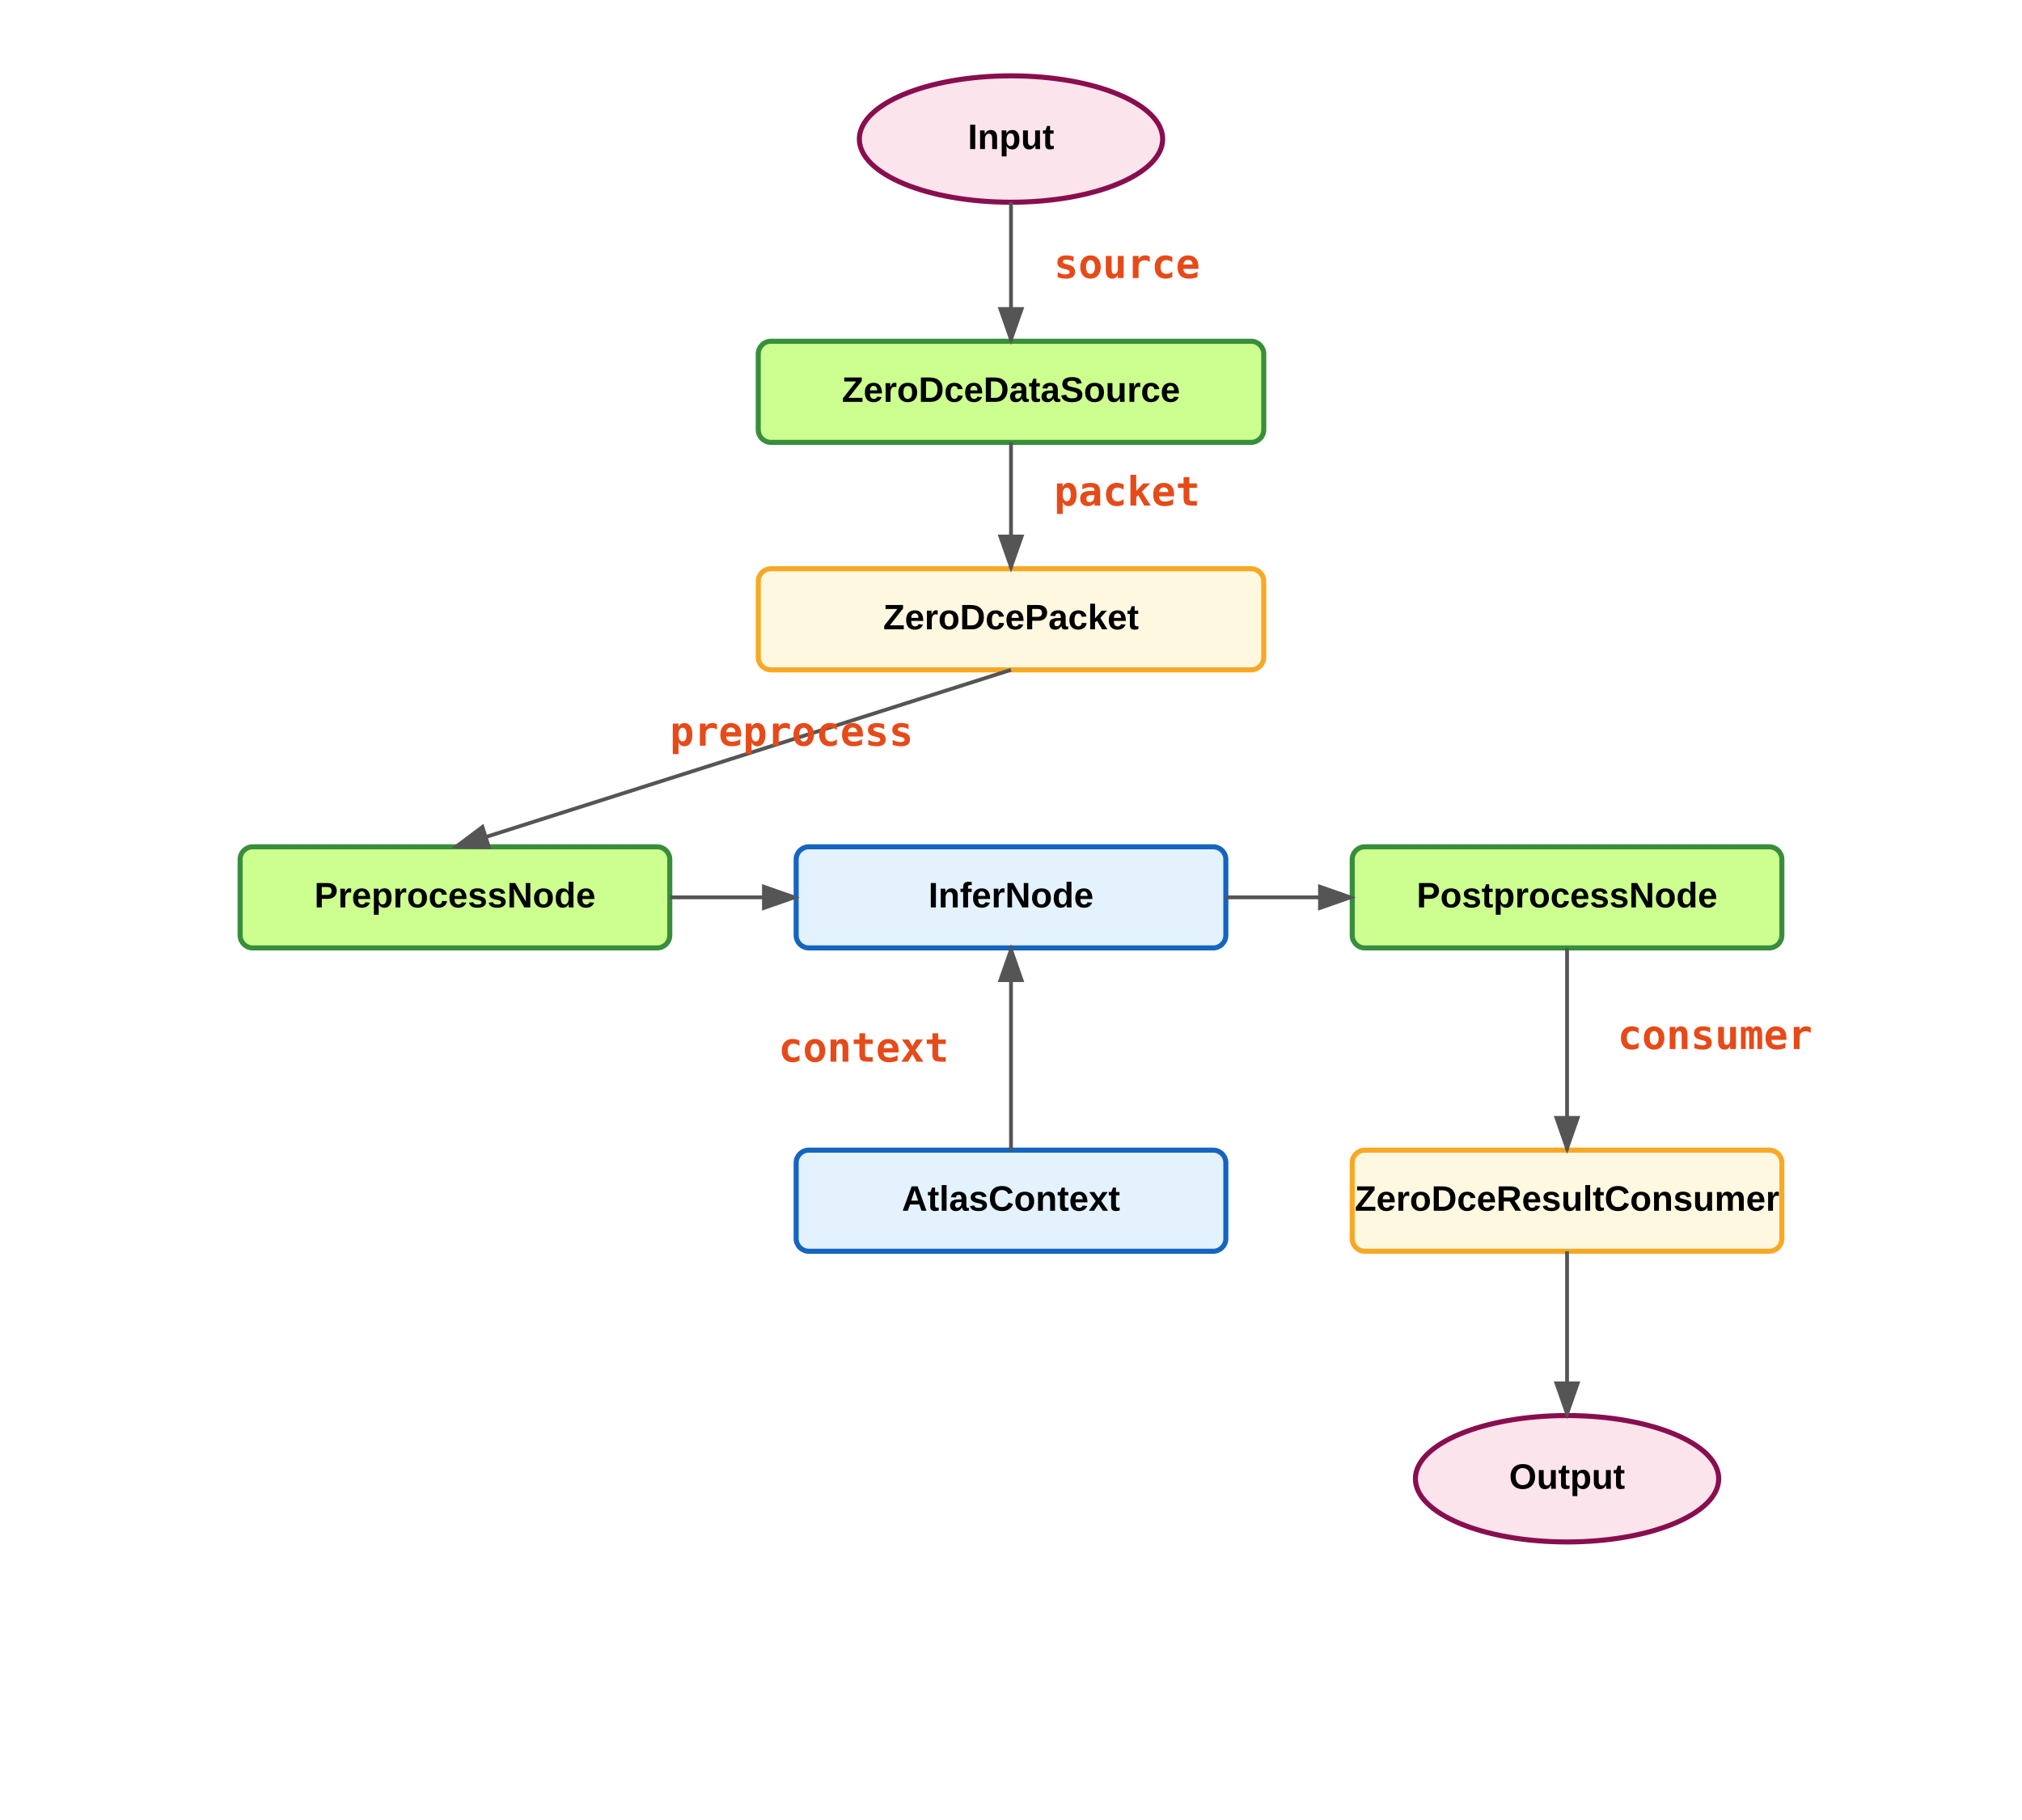
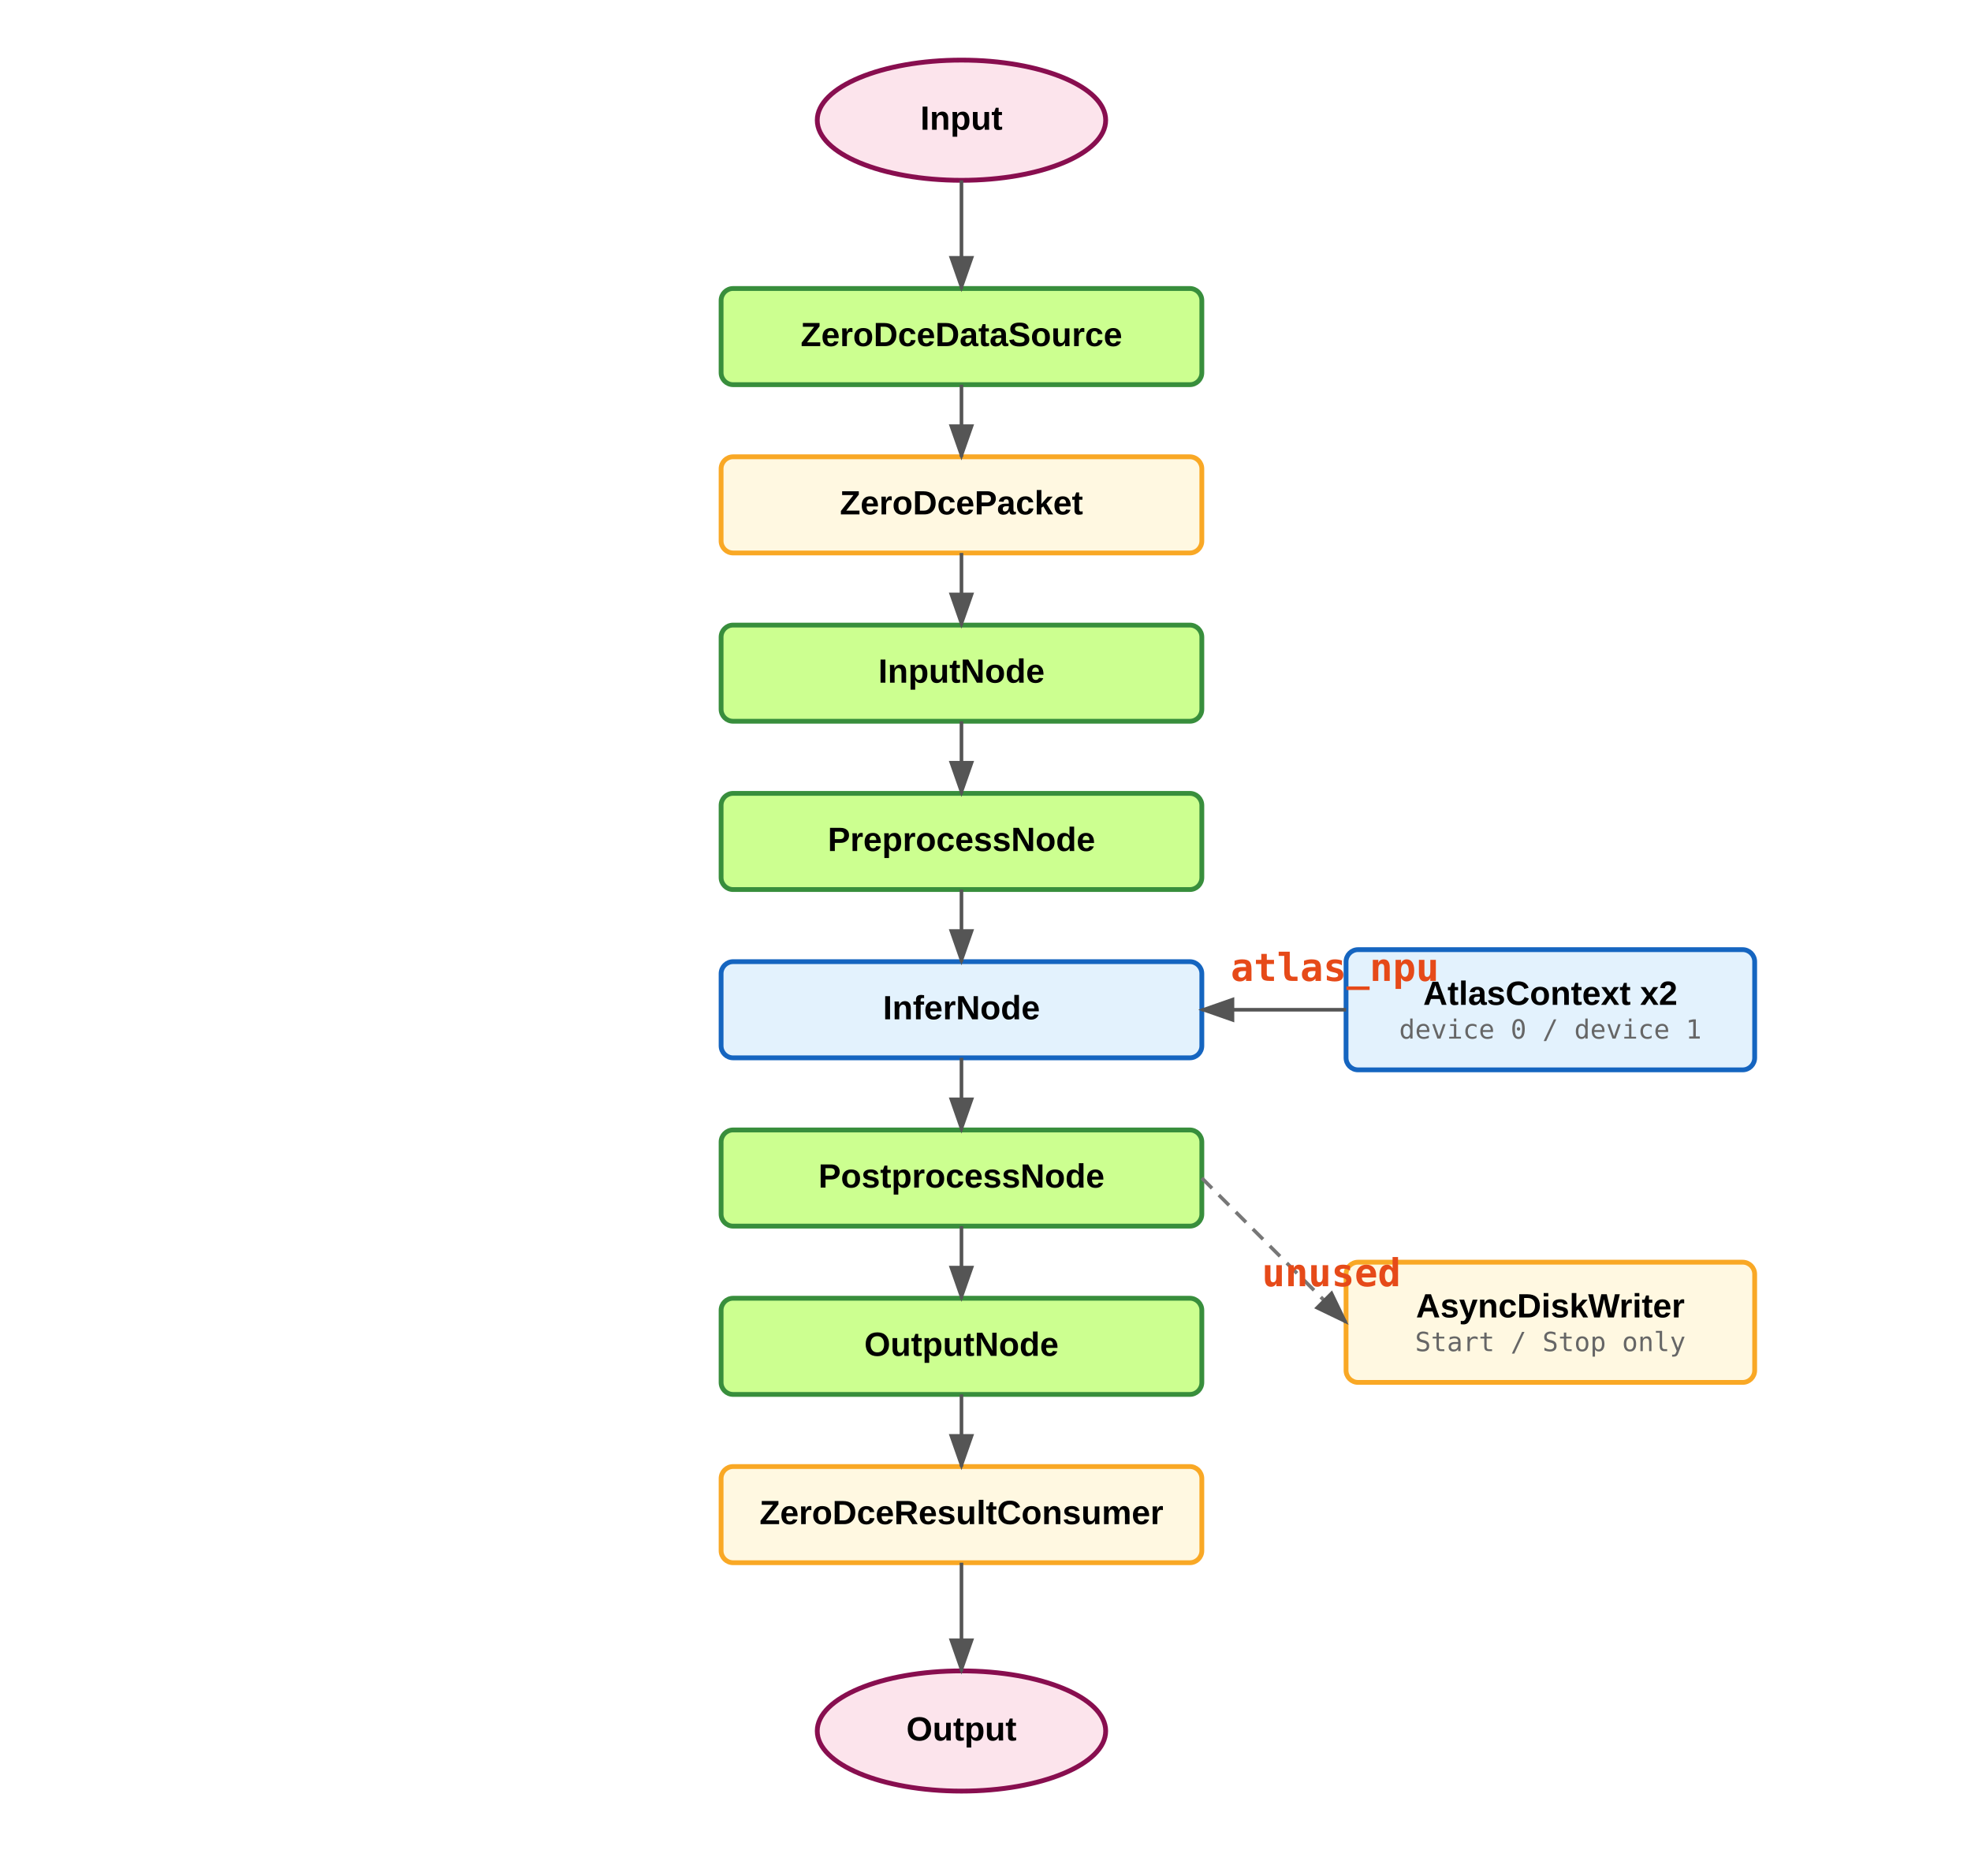
- <svg xmlns="http://www.w3.org/2000/svg" width="800" height="720" viewBox="0 0 800 720">
+ <svg xmlns="http://www.w3.org/2000/svg" width="820" height="780" viewBox="0 0 820 780">
  <defs>
    <marker id="arrowhead" markerWidth="10" markerHeight="7" refX="9" refY="3.5" orient="auto">
      <polygon points="0 0, 10 3.5, 0 7" fill="#555" />
    </marker>
    <style>
      .text { font-family: 'Segoe UI', Arial, sans-serif; font-size: 14px; text-anchor: middle; dominant-baseline: middle; font-weight: bold; }
+       .sub-text { font-family: 'Consolas', monospace; font-size: 11px; text-anchor: middle; fill: #666; }
      .label-text { font-family: 'Consolas', monospace; font-size: 16px; fill: #E64A19; font-weight: 900; }
+       .note-text { font-family: 'Segoe UI', Arial, sans-serif; font-size: 12px; fill: #666; }
      .box { stroke-width: 2; }
      .input-output { fill: #fce4ec; stroke: #880e4f; }
      .npu-box { fill: #e3f2fd; stroke: #1565c0; }
+       .add-box { fill: #fff8e1; stroke: #f9a825; }
      .cpu-box { fill: #ccff90; stroke: #388e3c; }
-       .add-box { fill: #fff8e1; stroke: #f9a825; }
      .line { fill: none; stroke: #555; stroke-width: 1.5; marker-end: url(#arrowhead); }
+       .dashed-line { fill: none; stroke: #777; stroke-width: 1.5; stroke-dasharray: 6 4; marker-end: url(#arrowhead); }
    </style>
  </defs>
-   <ellipse cx="400" cy="55" rx="60" ry="25" class="box input-output" />
-   <text x="400" y="55" class="text">Input</text>
-   <rect x="300" y="135" width="200" height="40" rx="5" class="box cpu-box" />
-   <text x="400" y="155" class="text">ZeroDceDataSource</text>
-   <rect x="300" y="225" width="200" height="40" rx="5" class="box add-box" />
-   <text x="400" y="245" class="text">ZeroDcePacket</text>
-   <rect x="95" y="335" width="170" height="40" rx="5" class="box cpu-box" />
-   <text x="180" y="355" class="text">PreprocessNode</text>
-   <rect x="315" y="335" width="170" height="40" rx="5" class="box npu-box" />
-   <text x="400" y="355" class="text">InferNode</text>
-   <rect x="535" y="335" width="170" height="40" rx="5" class="box cpu-box" />
-   <text x="620" y="355" class="text">PostprocessNode</text>
-   <rect x="315" y="455" width="170" height="40" rx="5" class="box npu-box" />
-   <text x="400" y="475" class="text">AtlasContext</text>
-   <rect x="535" y="455" width="170" height="40" rx="5" class="box add-box" />
-   <text x="620" y="475" class="text">ZeroDceResultConsumer</text>
-   <ellipse cx="620" cy="585" rx="60" ry="25" class="box input-output" />
-   <text x="620" y="585" class="text">Output</text>
-   <path d="M400,80 L400,135" class="line" />
-   <text x="417" y="110" class="label-text">source</text>
-   <path d="M400,175 L400,225" class="line" />
-   <text x="417" y="200" class="label-text">packet</text>
-   <path d="M400,265 L180,335" class="line" />
-   <text x="265" y="295" class="label-text">preprocess</text>
-   <path d="M265,355 L315,355" class="line" />
-   <path d="M485,355 L535,355" class="line" />
-   <path d="M400,455 L400,375" class="line" />
-   <text x="308" y="420" class="label-text">context</text>
-   <path d="M620,375 L620,455" class="line" />
-   <text x="640" y="415" class="label-text">consumer</text>
-   <path d="M620,495 L620,560" class="line" />
+   <ellipse cx="400" cy="50" rx="60" ry="25" class="box input-output" />
+   <text x="400" y="50" class="text">Input</text>
+   <rect x="300" y="120" width="200" height="40" rx="5" class="box cpu-box" />
+   <text x="400" y="140" class="text">ZeroDceDataSource</text>
+   <rect x="300" y="190" width="200" height="40" rx="5" class="box add-box" />
+   <text x="400" y="210" class="text">ZeroDcePacket</text>
+   <rect x="300" y="260" width="200" height="40" rx="5" class="box cpu-box" />
+   <text x="400" y="280" class="text">InputNode</text>
+   <rect x="300" y="330" width="200" height="40" rx="5" class="box cpu-box" />
+   <text x="400" y="350" class="text">PreprocessNode</text>
+   <rect x="300" y="400" width="200" height="40" rx="5" class="box npu-box" />
+   <text x="400" y="420" class="text">InferNode</text>
+   <rect x="300" y="470" width="200" height="40" rx="5" class="box cpu-box" />
+   <text x="400" y="490" class="text">PostprocessNode</text>
+   <rect x="300" y="540" width="200" height="40" rx="5" class="box cpu-box" />
+   <text x="400" y="560" class="text">OutputNode</text>
+   <rect x="300" y="610" width="200" height="40" rx="5" class="box add-box" />
+   <text x="400" y="630" class="text">ZeroDceResultConsumer</text>
+   <ellipse cx="400" cy="720" rx="60" ry="25" class="box input-output" />
+   <text x="400" y="720" class="text">Output</text>
+   <rect x="560" y="395" width="170" height="50" rx="5" class="box npu-box" />
+   <text x="645" y="414" class="text">AtlasContext x2</text>
+   <text x="645" y="432" class="sub-text">device 0 / device 1</text>
+   <rect x="560" y="525" width="170" height="50" rx="5" class="box add-box" />
+   <text x="645" y="544" class="text">AsyncDiskWriter</text>
+   <text x="645" y="562" class="sub-text">Start / Stop only</text>
+   <path d="M400,75 L400,120" class="line" />
+   <path d="M400,160 L400,190" class="line" />
+   <path d="M400,230 L400,260" class="line" />
+   <path d="M400,300 L400,330" class="line" />
+   <path d="M400,370 L400,400" class="line" />
+   <path d="M400,440 L400,470" class="line" />
+   <path d="M400,510 L400,540" class="line" />
+   <path d="M400,580 L400,610" class="line" />
+   <path d="M400,650 L400,695" class="line" />
+   <path d="M560,420 L500,420" class="line" />
+   <text x="512" y="408" class="label-text">atlas_npu</text>
+   <path d="M500,490 L560,550" class="dashed-line" />
+   <text x="525" y="535" class="label-text">unused</text>
</svg>
